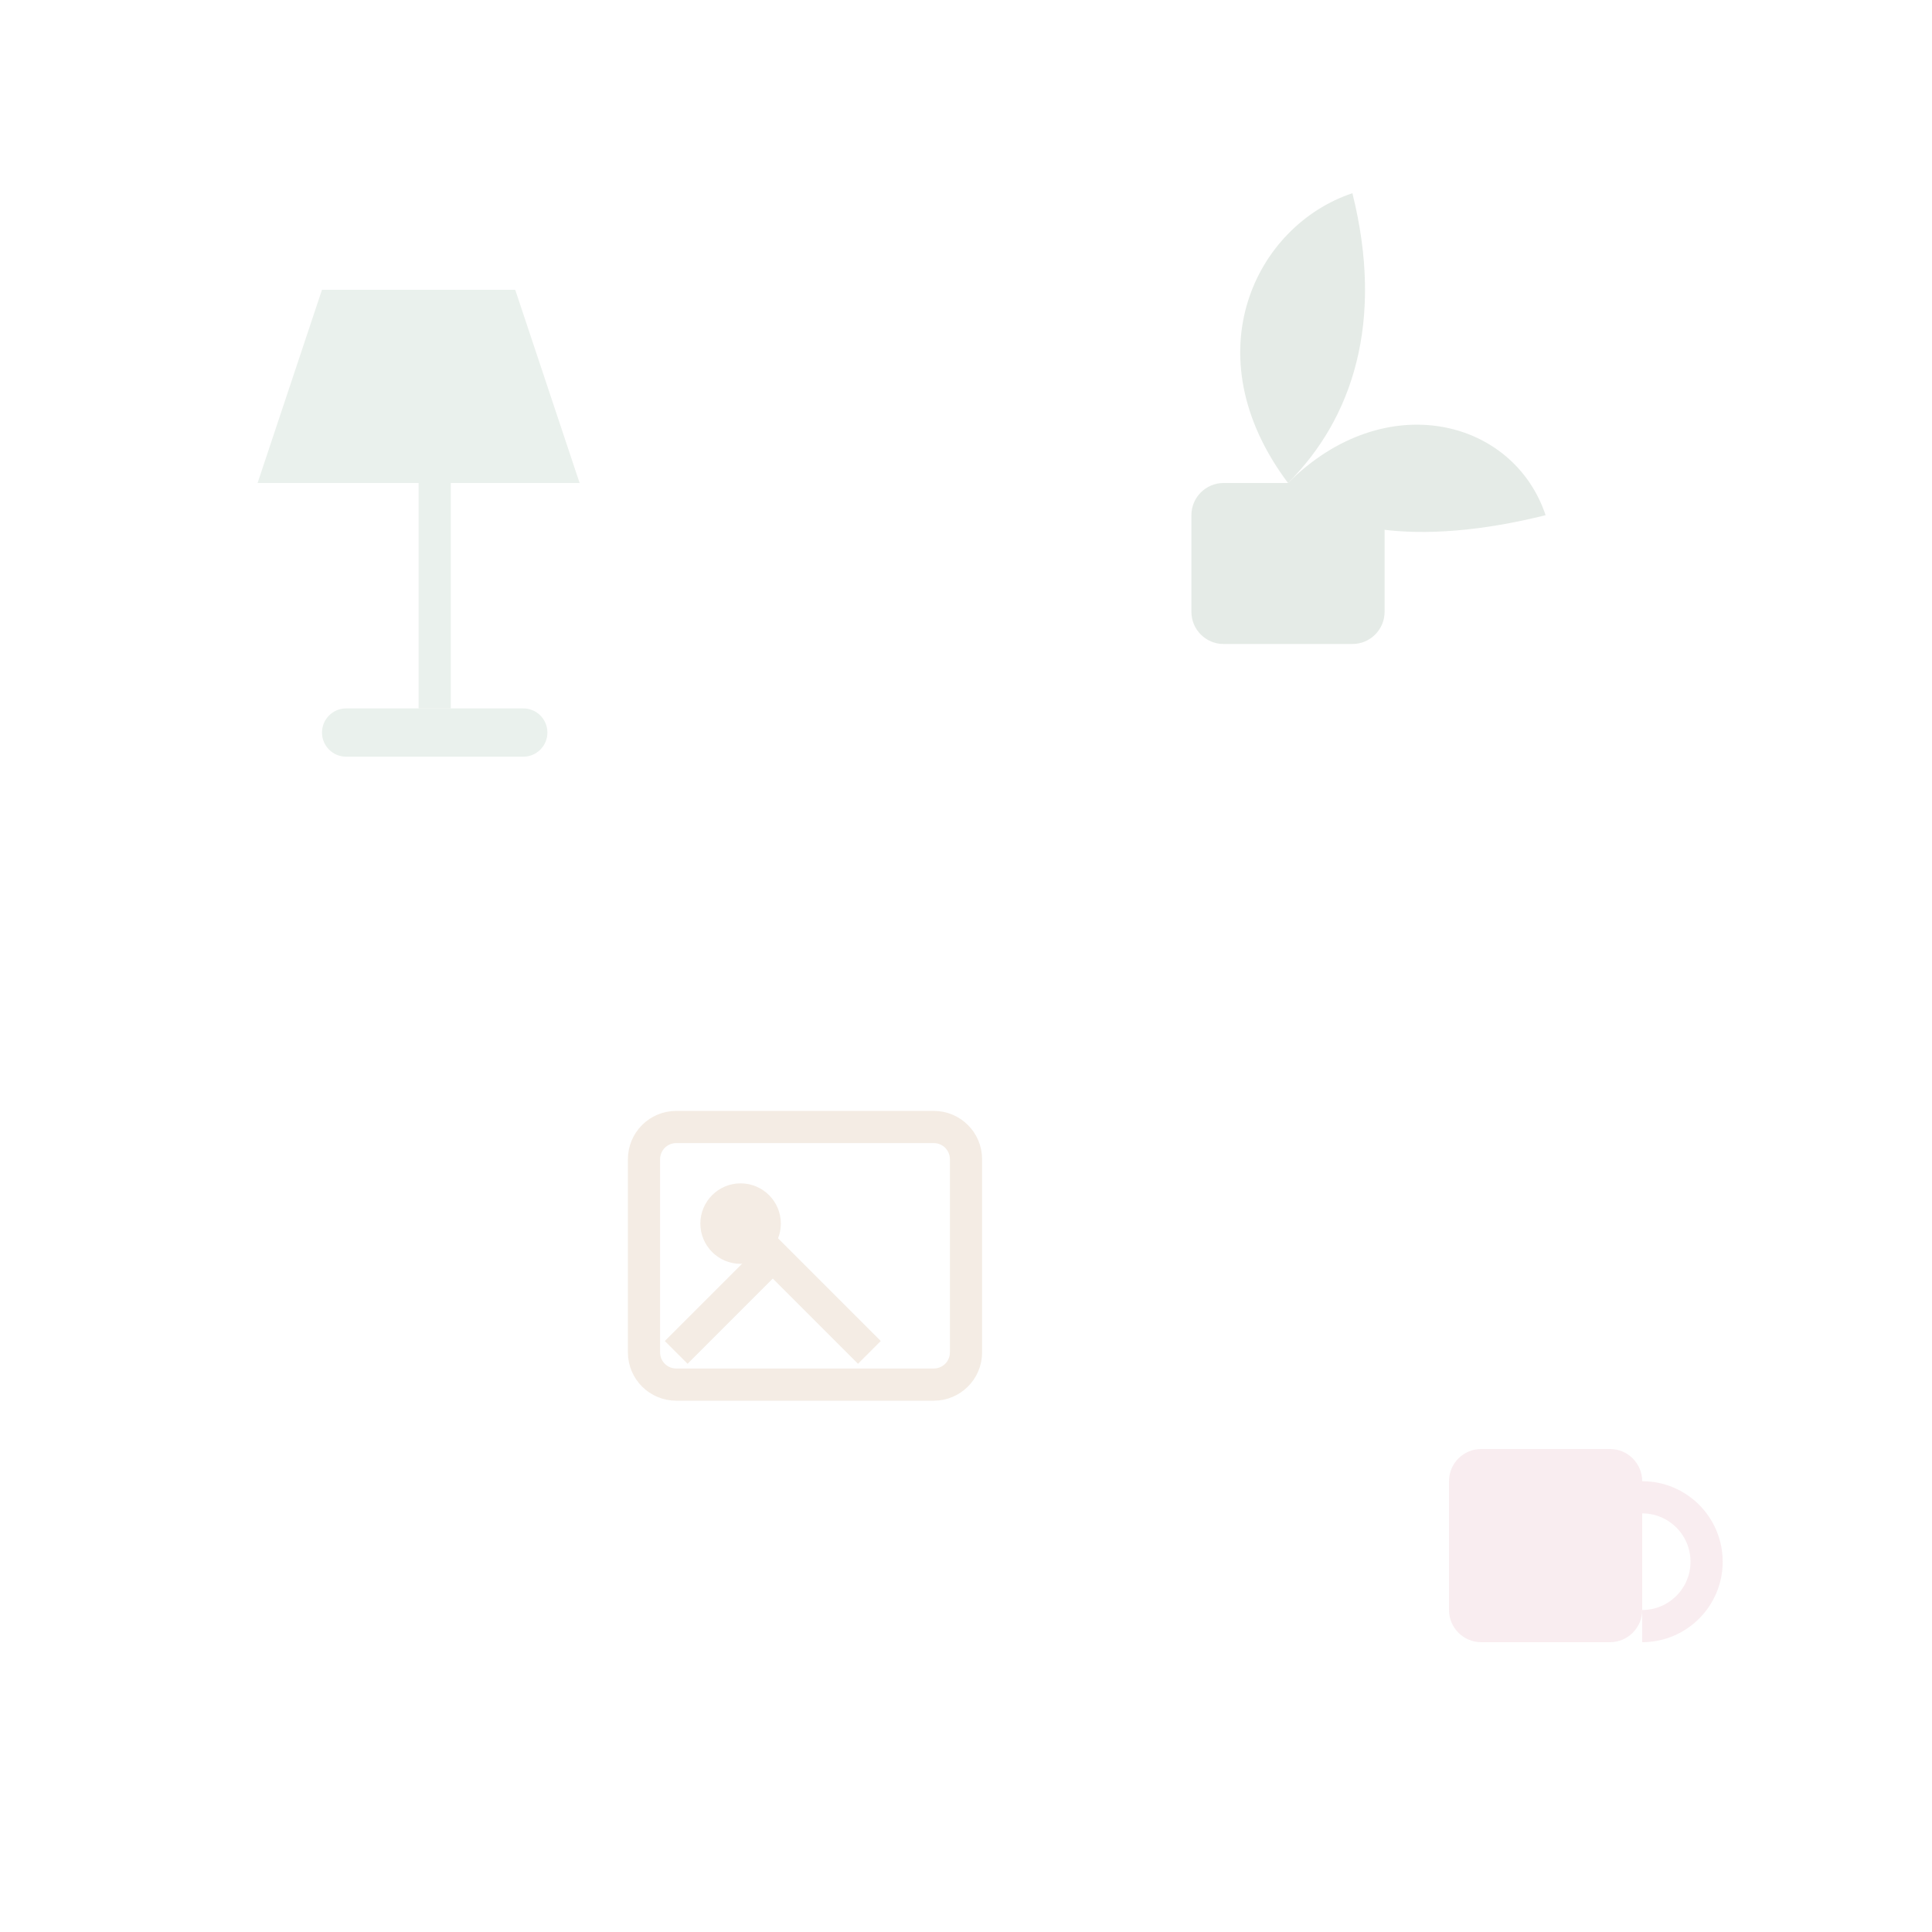
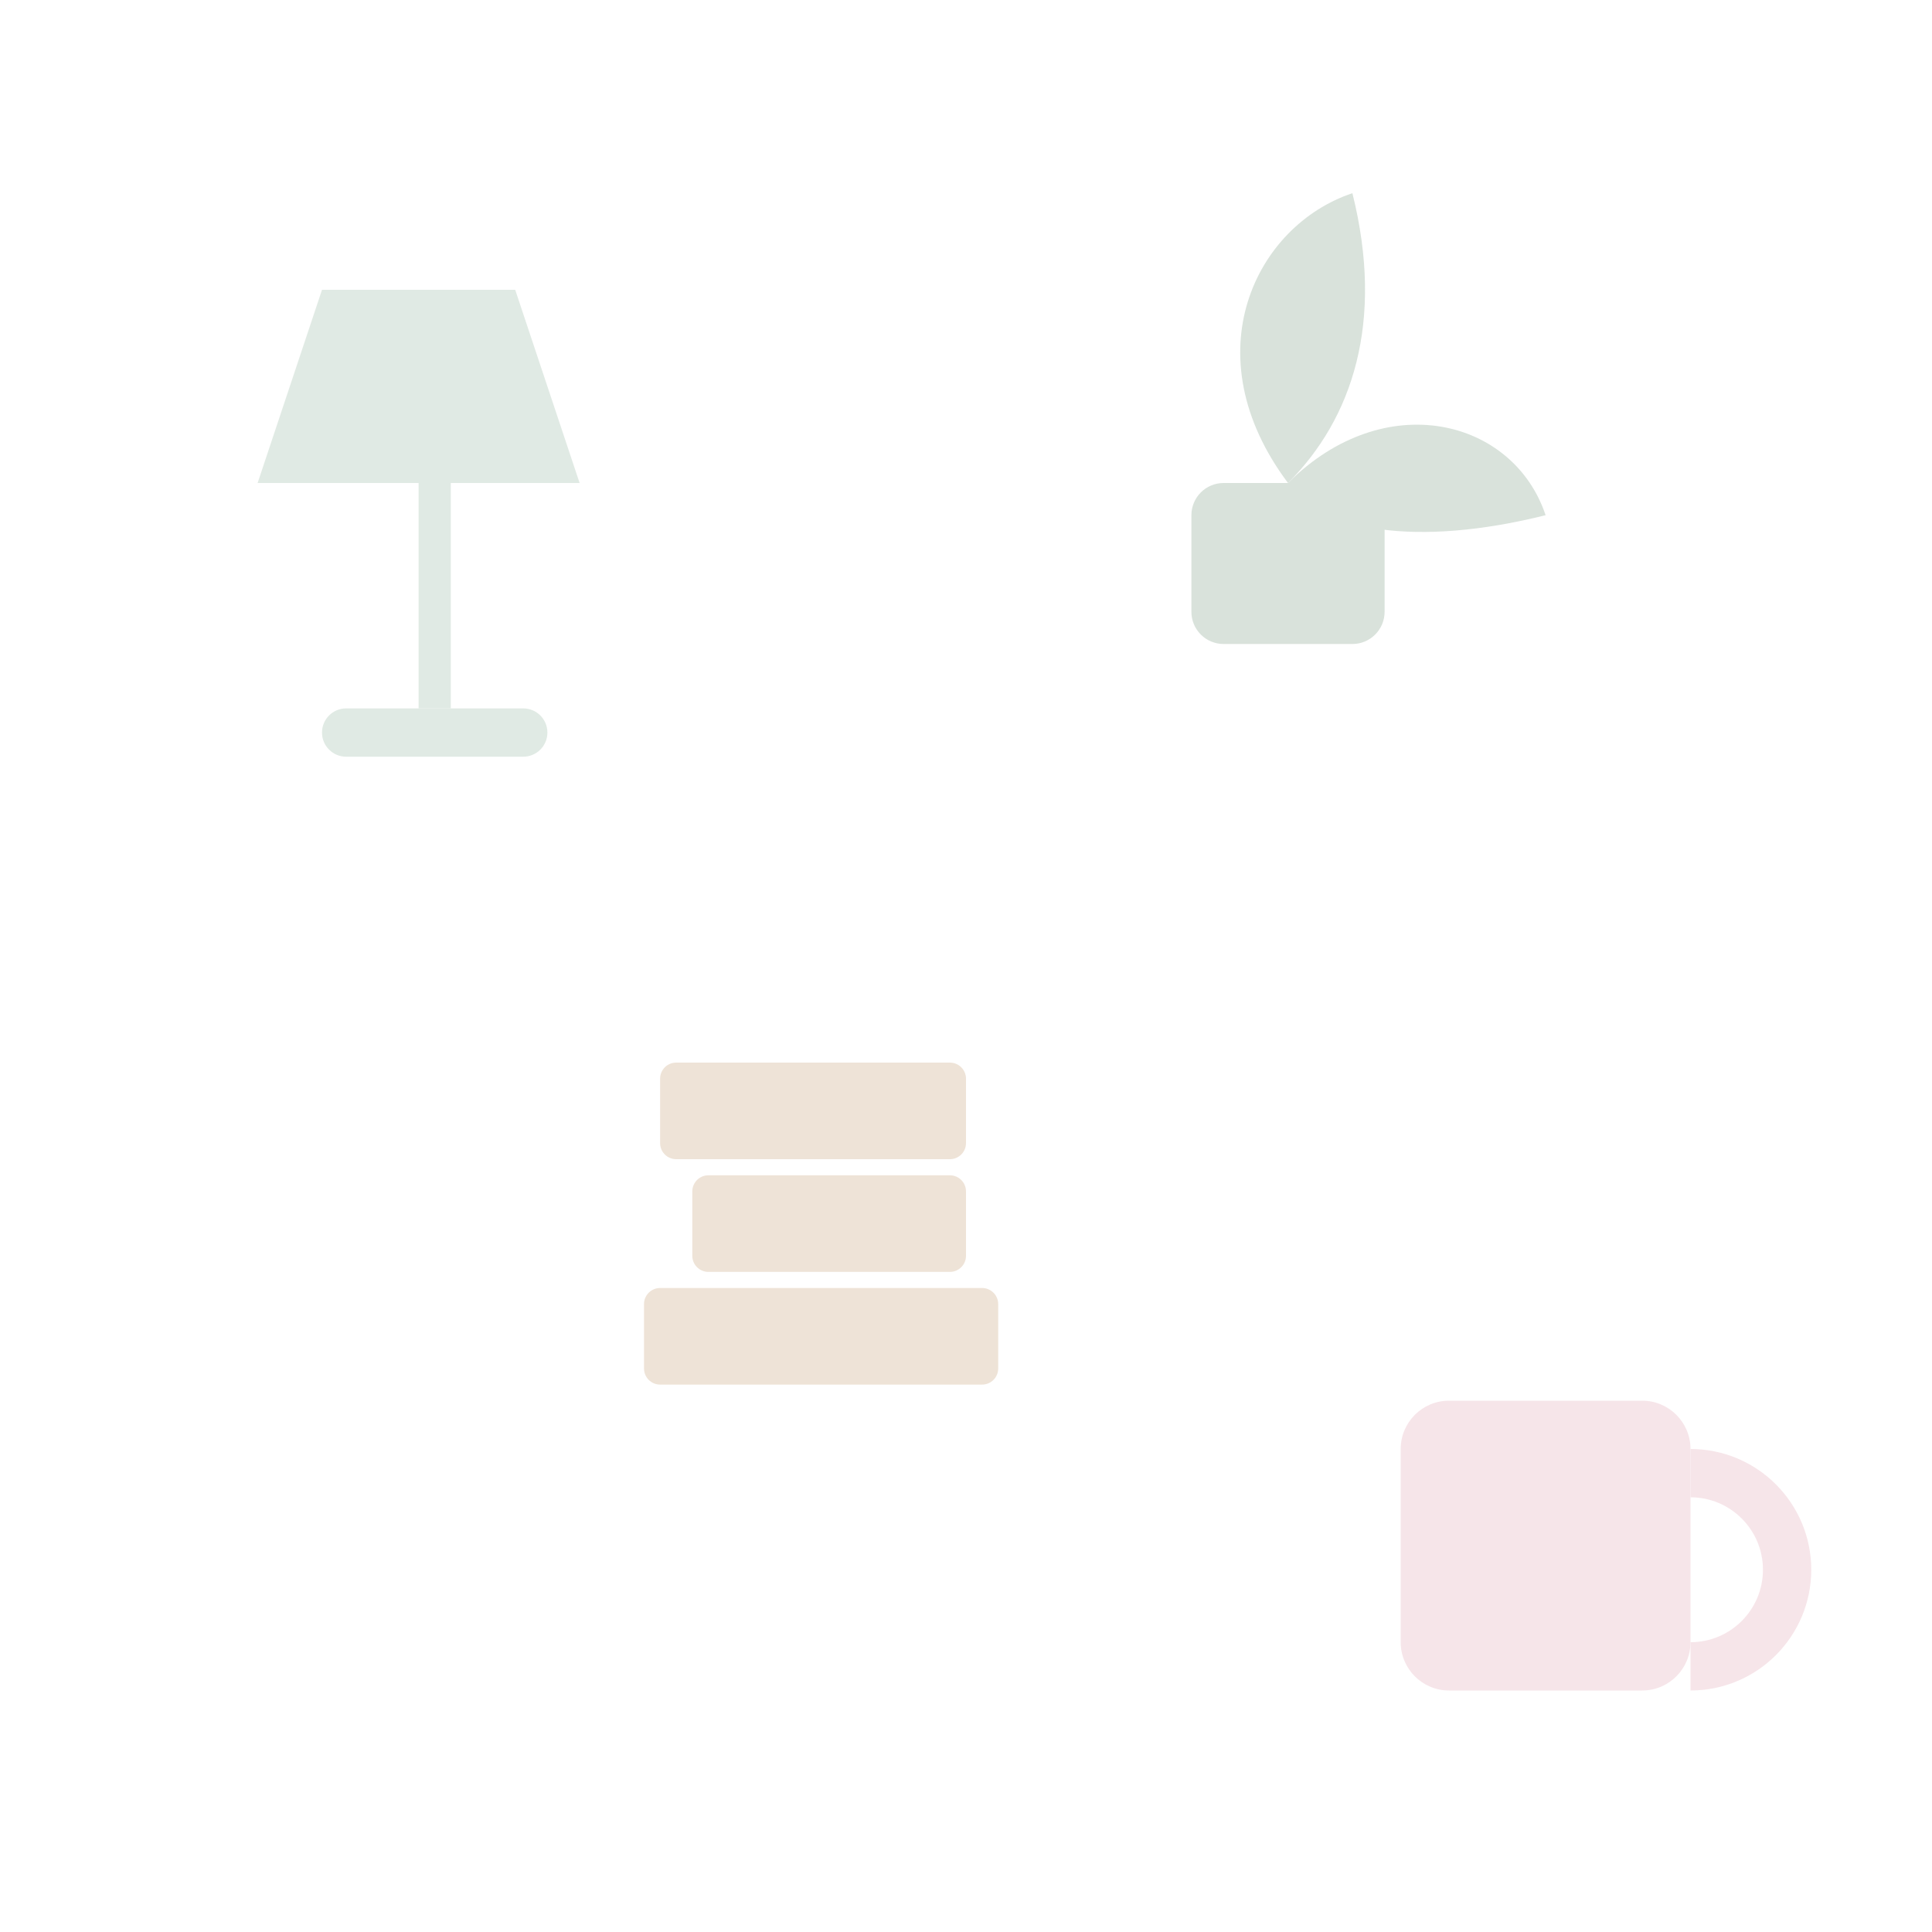
<svg xmlns="http://www.w3.org/2000/svg" width="120" height="120" viewBox="0 0 120 120">
-   <g opacity="0.2" fill="#98b8a3">
+   <g opacity="0.3" fill="#98b8a3">
    <path d="M20 18 L32 18 L36 30 L16 30 Z" />
    <rect x="26" y="30" width="2" height="14" />
    <rect x="20" y="44" width="14" height="3" rx="1.5" />
  </g>
-   <g opacity="0.2" fill="#7f9d86">
+   <g opacity="0.3" fill="#7f9d86">
    <path d="M80 30 C74 22 78 14 84 12 C86 20 84 26 80 30 Z" />
    <path d="M80 30 C86 24 94 26 96 32 C88 34 82 33 80 30 Z" />
    <rect x="74" y="30" width="12" height="10" rx="2" />
  </g>
-   <g opacity="0.2" fill="none" stroke="#c7a27a" stroke-width="2">
-     <rect x="40" y="70" width="20" height="16" rx="2" />
-     <circle cx="46" cy="76" r="2.5" fill="#c7a27a" stroke="none" />
-     <path d="M42 84 L48 78 L54 84" stroke="#c7a27a" />
+   <g opacity="0.3" fill="#c7a27a">
+     <rect x="40" y="80" width="22" height="6" rx="1" />
+     <rect x="43" y="73" width="17" height="6" rx="1" />
+     <rect x="41" y="66" width="19" height="6" rx="1" />
  </g>
-   <g opacity="0.2" fill="#e2a7b5">
+   <g opacity="0.3" fill="#e2a7b5" transform="translate(96 96) scale(1.5) translate(-96 -96)">
    <rect x="90" y="90" width="12" height="12" rx="2" />
    <path d="M102 93 a4 4 0 0 1 0 8" fill="none" stroke="#e2a7b5" stroke-width="2" />
  </g>
</svg>
